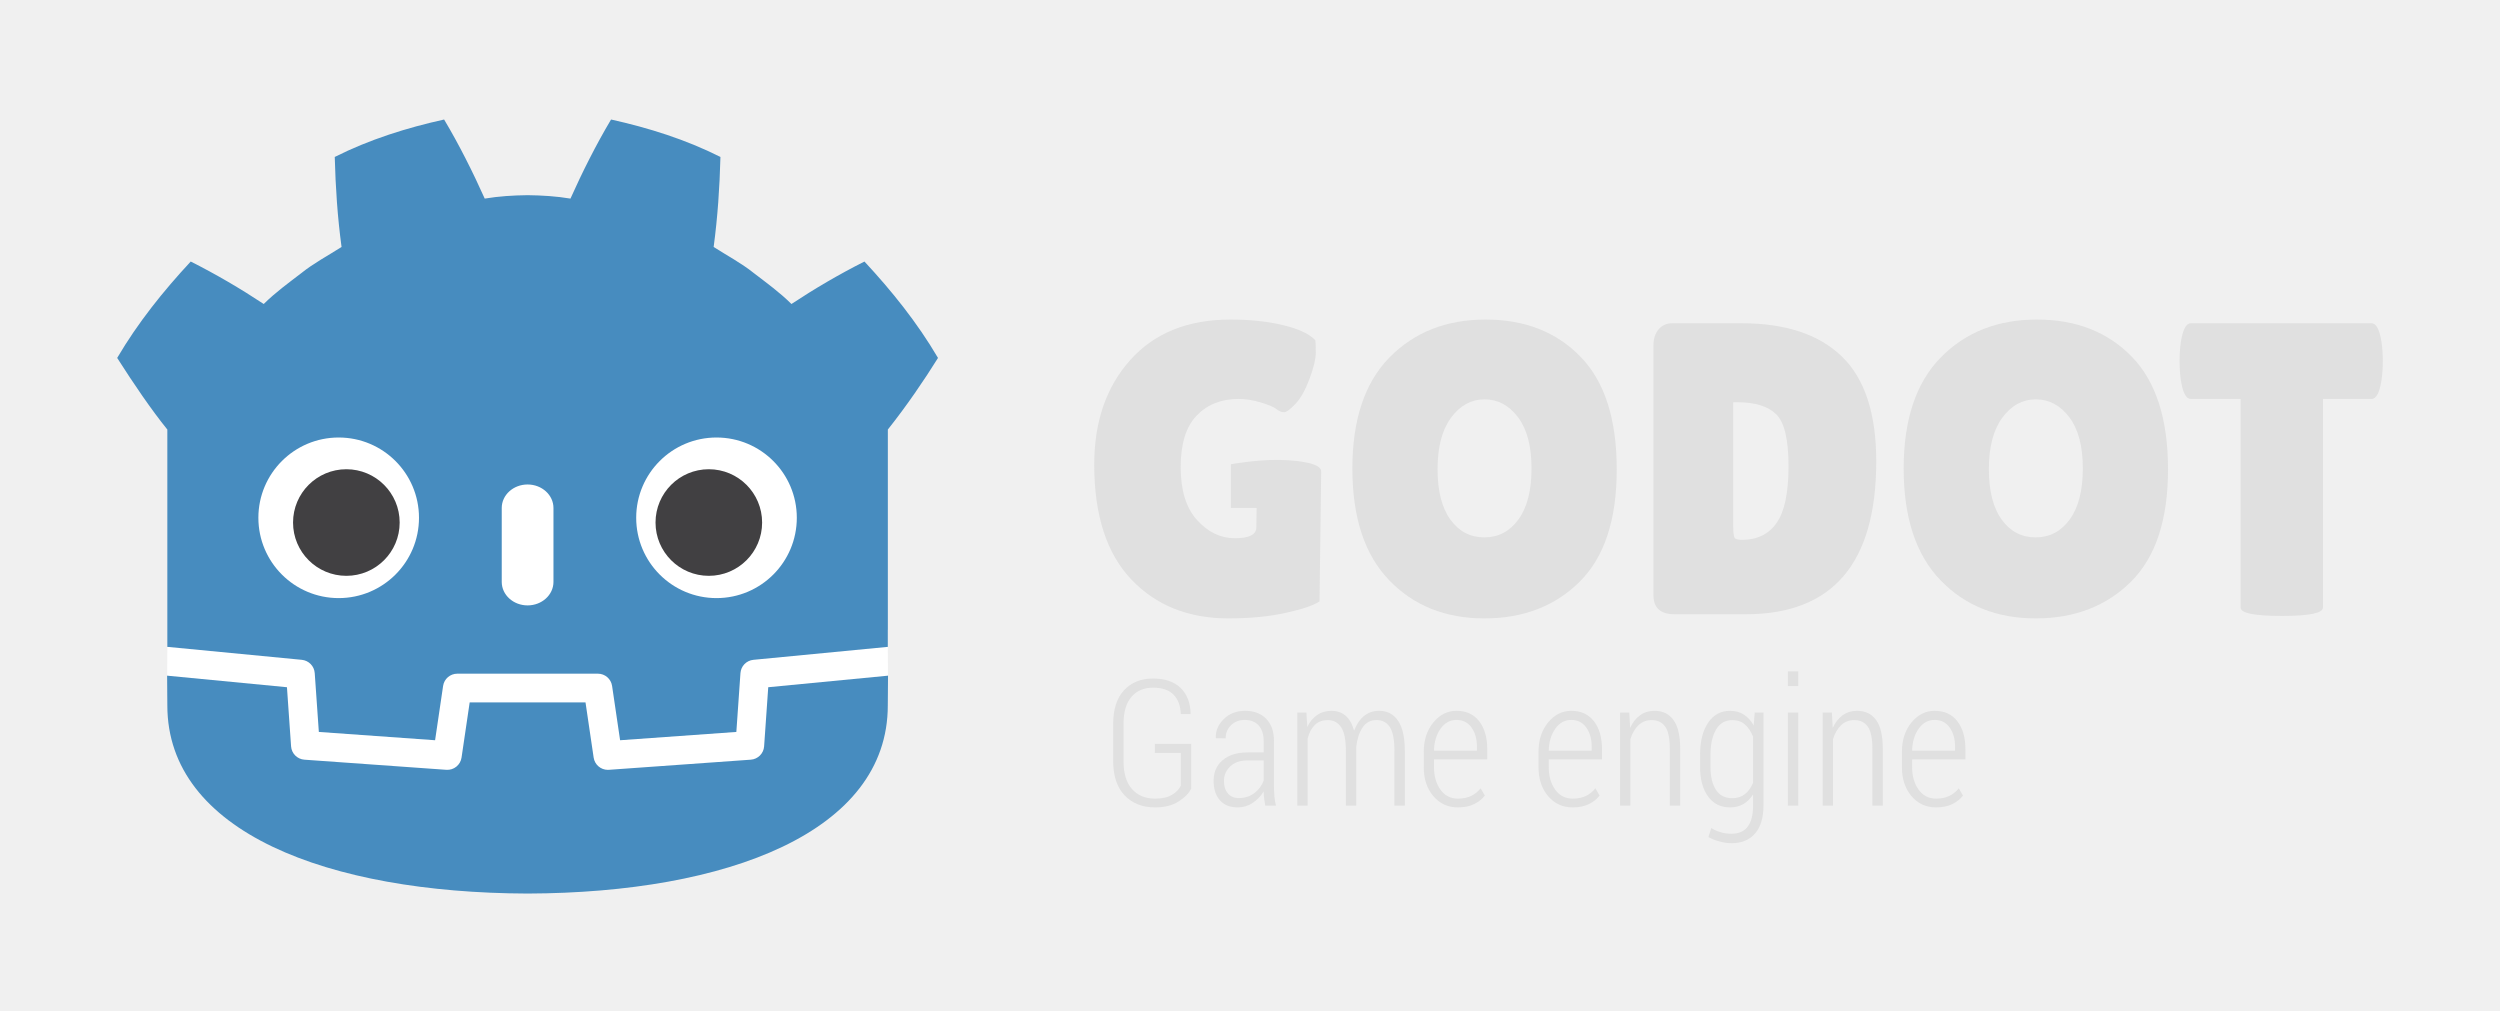
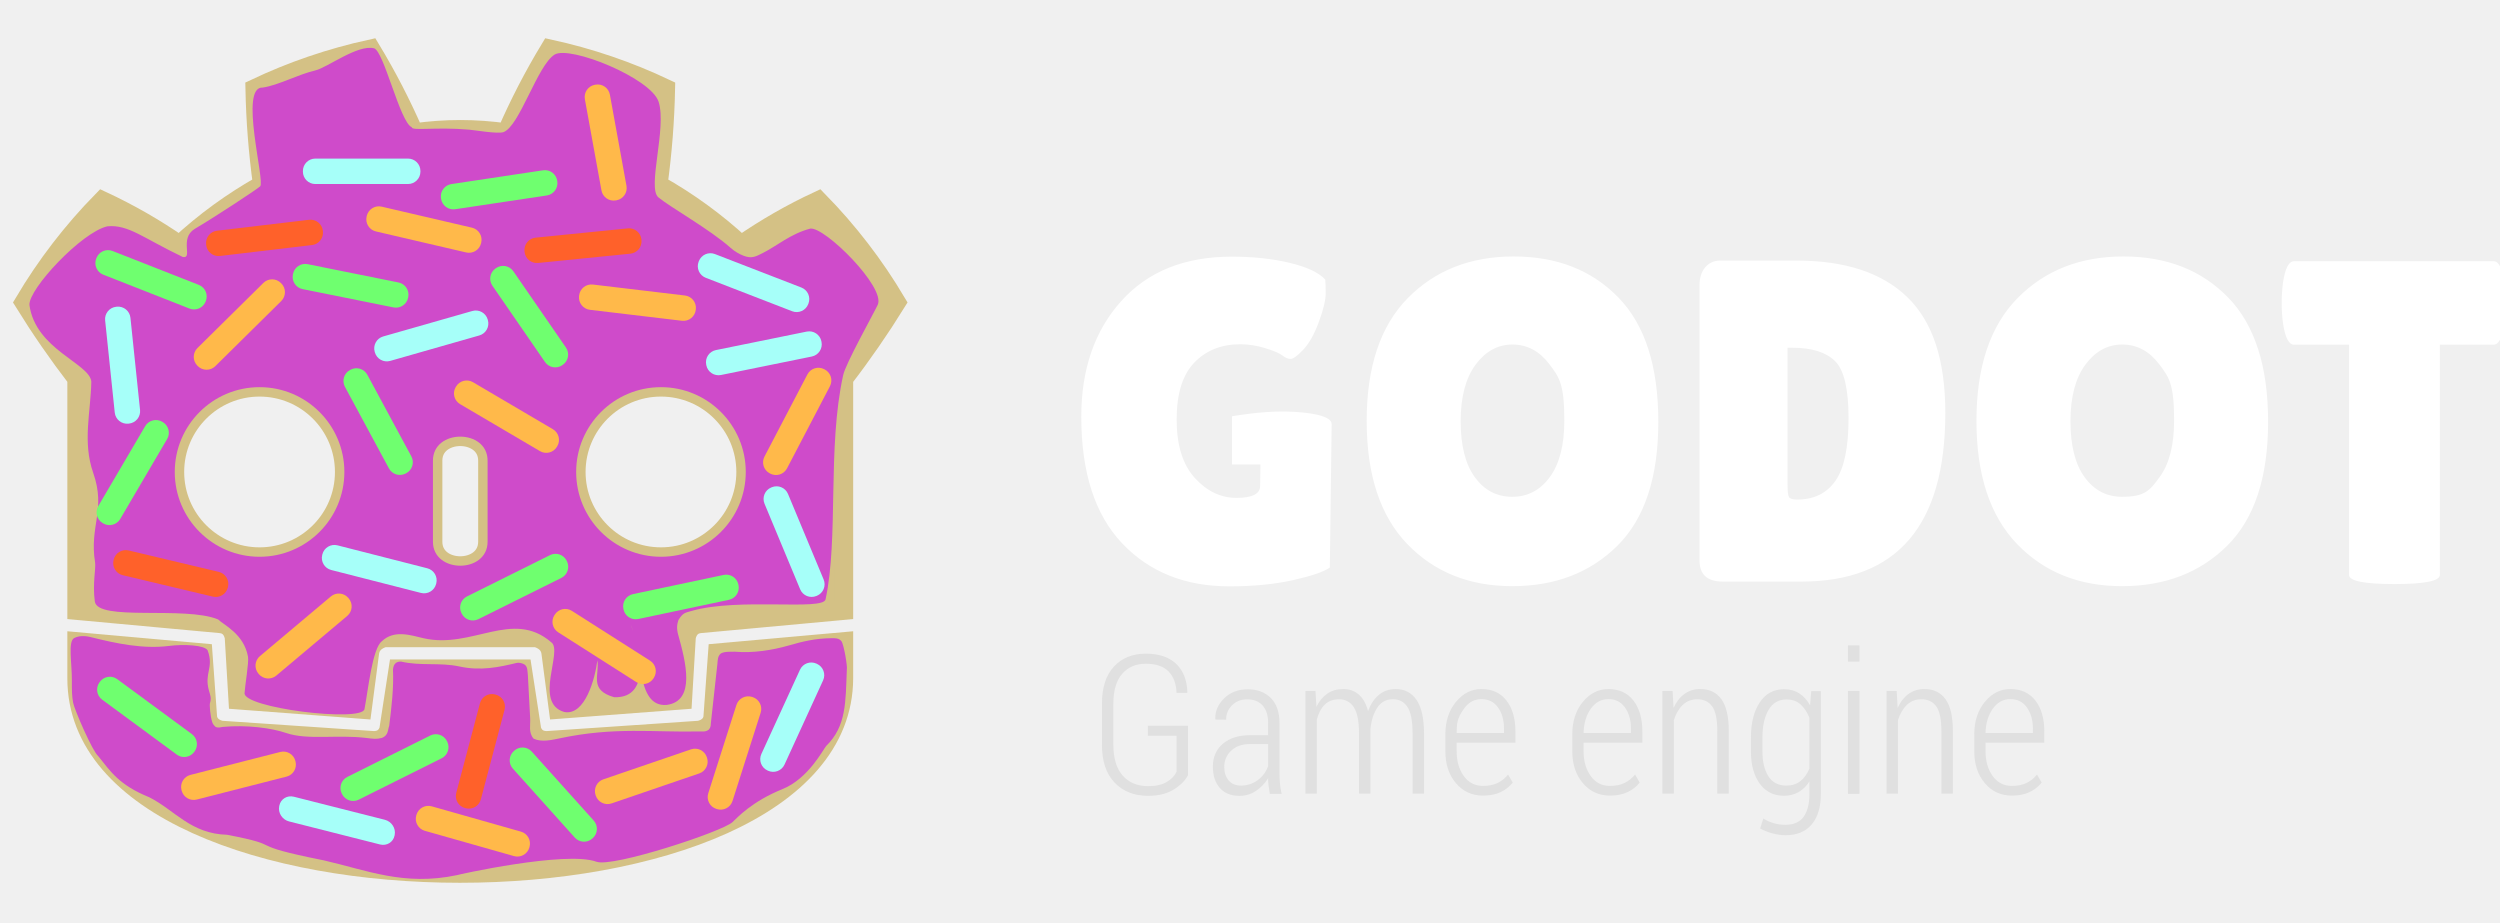
- <svg xmlns="http://www.w3.org/2000/svg" xml:space="preserve" width="1024" height="414" viewBox="0 0 960 388.125">
-   <defs>
-     <clipPath id="a" clipPathUnits="userSpaceOnUse">
-       <path d="M 0,595.276 H 841.89 V 0 H 0 Z" />
-     </clipPath>
-   </defs>
-   <g clip-path="url(#a)" transform="matrix(1.25 0 0 -1.25 -94.25 597.499)">
-     <path fill="#e0e0e0" d="m 0,0 c -3.611,0 -6.636,-1.659 -9.09,-4.967 -2.441,-3.311 -3.668,-7.958 -3.668,-13.938 0,-5.993 1.166,-10.581 3.503,-13.778 2.333,-3.207 5.398,-4.804 9.2,-4.804 3.8,0 6.887,1.617 9.258,4.862 2.371,3.233 3.559,7.861 3.559,13.886 0,6.02 -1.227,10.654 -3.673,13.89 C 6.646,-1.617 3.616,0 0,0 m -0.055,-59.493 c -10.573,0 -19.195,3.46 -25.859,10.379 -6.655,6.925 -9.984,17.03 -9.984,30.314 0,13.292 3.367,23.356 10.101,30.209 6.736,6.844 15.431,10.269 26.082,10.269 10.649,0 19.251,-3.363 25.794,-10.109 6.555,-6.733 9.827,-16.94 9.827,-30.591 0,-13.661 -3.348,-23.822 -10.05,-30.49 -6.702,-6.654 -15.333,-9.981 -25.911,-9.981" transform="translate(531.45 355.316)scale(1.13105)" />
-     <path fill="#e0e0e0" d="m 0,0 v -33.768 c 0,-1.577 0.116,-2.571 0.342,-2.988 0.224,-0.415 0.903,-0.623 2.029,-0.623 4.144,0 7.283,1.548 9.429,4.634 2.151,3.083 3.215,8.216 3.215,15.405 0,7.192 -1.113,11.878 -3.325,14.055 C 9.467,-1.102 5.946,0 1.129,0 Z m -21.675,-52.392 v 67.735 c 0,1.883 0.468,3.369 1.413,4.471 0.939,1.085 2.161,1.636 3.671,1.636 H 2.263 c 11.965,0 21.053,-3.018 27.257,-9.04 6.215,-6.02 9.322,-15.499 9.322,-28.447 0,-27.7 -11.821,-41.547 -35.456,-41.547 h -19.302 c -3.836,0 -5.759,1.727 -5.759,5.192" transform="translate(607.851 354.431)scale(1.13105)" />
-     <path fill="#e0e0e0" d="m 0,0 c -3.612,0 -6.645,-1.659 -9.095,-4.967 -2.44,-3.311 -3.662,-7.958 -3.662,-13.938 0,-5.993 1.169,-10.581 3.499,-13.778 2.33,-3.207 5.398,-4.804 9.2,-4.804 3.801,0 6.89,1.617 9.258,4.862 2.372,3.233 3.56,7.861 3.56,13.886 0,6.02 -1.225,10.654 -3.671,13.89 C 6.642,-1.617 3.616,0 0,0 m -0.058,-59.493 c -10.577,0 -19.193,3.46 -25.851,10.379 -6.663,6.925 -9.993,17.03 -9.993,30.314 0,13.292 3.367,23.356 10.1,30.209 6.741,6.844 15.431,10.269 26.086,10.269 10.651,0 19.246,-3.363 25.797,-10.109 6.55,-6.733 9.822,-16.94 9.822,-30.591 0,-13.661 -3.349,-23.822 -10.05,-30.49 -6.699,-6.654 -15.338,-9.981 -25.911,-9.981" transform="translate(700.81 355.316)scale(1.13105)" />
-     <path fill="#e0e0e0" d="m 0,0 c 0,-1.496 -3.721,-2.255 -11.176,-2.255 -7.448,0 -11.18,0.759 -11.18,2.255 v 56.681 h -13.545 c -1.281,0 -2.185,1.727 -2.71,5.198 -0.226,1.652 -0.334,3.343 -0.334,5.077 0,1.724 0.108,3.422 0.334,5.077 0.525,3.462 1.429,5.202 2.71,5.202 h 49.112 c 1.279,0 2.179,-1.74 2.712,-5.202 0.221,-1.655 0.335,-3.353 0.335,-5.077 0,-1.734 -0.114,-3.425 -0.335,-5.077 C 15.39,58.408 14.49,56.681 13.211,56.681 H 0 Z" transform="translate(789.011 291.335)scale(1.13105)" />
-     <path fill="#e0e0e0" d="m 0,0 c -6.078,0.094 -13.034,-1.173 -13.034,-1.173 v -11.863 h 6.995 l -0.078,-5.288 c 0,-1.959 -1.942,-2.943 -5.815,-2.943 -3.878,0 -7.303,1.642 -10.274,4.917 -2.978,3.279 -4.459,8.072 -4.459,14.388 0,6.329 1.447,10.995 4.345,14.006 2.892,3.008 6.683,4.517 11.346,4.517 1.959,0 3.987,-0.316 6.096,-0.961 2.11,-0.639 3.519,-1.238 4.238,-1.799 0.713,-0.577 1.391,-0.85 2.032,-0.85 0.638,0 1.671,0.746 3.1,2.255 1.431,1.505 2.713,3.786 3.844,6.827 1.126,3.057 1.69,5.4 1.69,7.062 0,1.649 -0.036,2.786 -0.109,3.386 -1.581,1.73 -4.499,3.102 -8.755,4.122 -4.248,1.017 -9.011,1.522 -14.28,1.522 -11.594,0 -20.66,-3.65 -27.207,-10.95 -6.552,-7.303 -9.822,-16.783 -9.822,-28.452 0,-13.701 3.347,-24.087 10.041,-31.162 6.706,-7.074 15.51,-10.607 26.425,-10.607 5.87,0 11.08,0.505 15.632,1.522 4.557,1.013 7.586,2.053 9.093,3.105 l 0.452,35.33 C 11.496,-1.036 6.078,-0.104 0,0" transform="translate(468.265 336.713)scale(1.13105)" />
-     <path fill="#e0e0e0" d="m 0,0 c -0.624,-1.28 -1.771,-2.454 -3.449,-3.516 -1.676,-1.069 -3.805,-1.6 -6.391,-1.6 -3.412,0 -6.156,1.075 -8.24,3.249 -2.076,2.157 -3.116,5.266 -3.116,9.323 v 10.116 c 0,3.969 0.98,7.013 2.946,9.138 1.962,2.108 4.59,3.177 7.872,3.177 3.208,0 5.695,-0.844 7.455,-2.513 1.755,-1.675 2.677,-4.015 2.757,-7.003 L -0.21,20.238 h -2.619 c -0.094,2.29 -0.759,4.057 -2.01,5.305 -1.244,1.238 -3.095,1.864 -5.539,1.864 -2.473,0 -4.432,-0.837 -5.866,-2.516 -1.43,-1.675 -2.143,-4.103 -2.143,-7.293 V 7.424 c 0,-3.308 0.771,-5.83 2.311,-7.567 1.54,-1.724 3.616,-2.588 6.236,-2.588 1.913,0 3.451,0.339 4.602,1.033 1.155,0.684 1.956,1.519 2.409,2.51 v 8.861 h -7.06 v 2.463 H 0 Z" transform="translate(441.347 235.751)scale(1.13105)" />
-     <path fill="#e0e0e0" d="m 0,0 c 1.553,0 2.936,0.44 4.144,1.336 1.21,0.9 2.058,2.037 2.561,3.422 v 5.468 H 2.213 c -1.91,0 -3.44,-0.541 -4.585,-1.623 C -3.52,7.528 -4.088,6.185 -4.088,4.588 -4.088,3.239 -3.733,2.131 -3.014,1.277 -2.296,0.42 -1.292,0 0,0 M 7.124,-2.04 C 6.984,-1.164 6.875,-0.453 6.806,0.104 6.739,0.671 6.705,1.235 6.705,1.808 5.938,0.554 4.948,-0.486 3.725,-1.301 2.504,-2.122 1.146,-2.529 -0.35,-2.529 c -2.092,0 -3.701,0.648 -4.84,1.946 -1.132,1.303 -1.704,3.059 -1.704,5.276 0,2.343 0.823,4.223 2.473,5.618 1.649,1.395 3.89,2.092 6.709,2.092 h 4.417 v 3.106 c 0,1.786 -0.456,3.193 -1.351,4.21 -0.914,1.004 -2.17,1.512 -3.791,1.512 -1.508,0 -2.752,-0.479 -3.728,-1.45 -0.973,-0.965 -1.456,-2.144 -1.456,-3.549 l -2.623,0.023 -0.046,0.137 c -0.074,1.906 0.647,3.591 2.168,5.084 1.515,1.489 3.459,2.229 5.825,2.229 2.338,0 4.22,-0.711 5.657,-2.128 1.429,-1.431 2.146,-3.471 2.146,-6.124 V 3.057 c 0,-0.903 0.042,-1.78 0.121,-2.617 0.081,-0.848 0.212,-1.665 0.417,-2.48 z" transform="translate(456.015 232.825)scale(1.13105)" />
-     <path fill="#e0e0e0" d="m 0,0 0.24,-3.923 c 0.664,1.404 1.554,2.486 2.657,3.255 1.107,0.759 2.41,1.138 3.906,1.138 1.527,0 2.814,-0.444 3.852,-1.343 1.039,-0.896 1.805,-2.252 2.292,-4.074 0.623,1.682 1.505,3.011 2.65,3.973 1.145,0.964 2.534,1.444 4.143,1.444 2.217,0 3.937,-0.897 5.156,-2.692 1.224,-1.799 1.834,-4.559 1.834,-8.288 v -14.765 h -2.823 v 14.814 c 0,3.1 -0.429,5.283 -1.263,6.538 -0.839,1.257 -2.042,1.89 -3.598,1.89 -1.637,0 -2.915,-0.691 -3.834,-2.096 -0.914,-1.405 -1.478,-3.161 -1.683,-5.282 v -0.655 -15.209 H 10.72 v 14.798 c 0,3.027 -0.424,5.194 -1.292,6.488 -0.864,1.294 -2.066,1.936 -3.609,1.936 -1.475,0 -2.668,-0.45 -3.562,-1.342 -0.9,-0.897 -1.54,-2.125 -1.928,-3.683 V -25.275 H -2.477 V 0 Z" transform="translate(476.73 259.105)scale(1.13105)" />
-     <path fill="#e0e0e0" d="m 0,0 c -1.758,0 -3.202,-0.802 -4.334,-2.402 -1.133,-1.606 -1.718,-3.585 -1.765,-5.944 h 11.66 v 1.082 c 0,2.086 -0.489,3.823 -1.469,5.201 C 3.106,-0.684 1.745,0 0,0 m 0.397,-23.76 c -2.725,0 -4.954,1.026 -6.685,3.073 -1.726,2.043 -2.591,4.657 -2.591,7.841 v 4.197 c 0,3.19 0.867,5.85 2.602,7.965 1.739,2.105 3.828,3.158 6.277,3.158 2.648,0 4.699,-0.939 6.164,-2.823 1.468,-1.887 2.201,-4.422 2.201,-7.603 v -2.773 H -6.099 v -2.102 c 0,-2.447 0.586,-4.484 1.752,-6.11 1.168,-1.63 2.755,-2.438 4.744,-2.438 1.382,0 2.585,0.244 3.588,0.724 1.003,0.491 1.863,1.179 2.578,2.082 l 1.149,-1.988 C 6.949,-21.525 5.96,-22.307 4.753,-22.887 3.549,-23.464 2.094,-23.76 0.397,-23.76" transform="translate(522.823 256.839)scale(1.13105)" />
-     <path fill="#e0e0e0" d="M 0,0 C -1.763,0 -3.21,-0.802 -4.341,-2.402 -5.467,-4.008 -6.053,-5.987 -6.104,-8.346 H 5.559 v 1.082 c 0,2.086 -0.488,3.823 -1.474,5.201 C 3.104,-0.684 1.744,0 0,0 m 0.394,-23.76 c -2.726,0 -4.951,1.026 -6.679,3.073 -1.733,2.043 -2.6,4.657 -2.6,7.841 v 4.197 c 0,3.19 0.871,5.85 2.602,7.965 1.744,2.105 3.834,3.158 6.283,3.158 2.643,0 4.703,-0.939 6.164,-2.823 1.463,-1.887 2.197,-4.422 2.197,-7.603 v -2.773 H -6.104 v -2.102 c 0,-2.447 0.587,-4.484 1.76,-6.11 1.162,-1.63 2.742,-2.438 4.738,-2.438 1.387,0 2.585,0.244 3.585,0.724 1.007,0.491 1.866,1.179 2.589,2.082 l 1.141,-1.988 c -0.764,-0.968 -1.75,-1.75 -2.959,-2.33 -1.204,-0.577 -2.658,-0.873 -4.356,-0.873" transform="translate(558.08 256.839)scale(1.13105)" />
-     <path fill="#e0e0e0" d="m 0,0 0.23,-4.178 c 0.674,1.483 1.564,2.634 2.682,3.435 1.108,0.805 2.413,1.213 3.914,1.213 2.258,0 3.988,-0.835 5.189,-2.513 1.214,-1.675 1.815,-4.279 1.815,-7.812 v -15.42 h -2.825 v 15.394 c 0,2.888 -0.423,4.905 -1.264,6.075 -0.836,1.17 -2.065,1.753 -3.665,1.753 -1.435,0 -2.638,-0.466 -3.603,-1.414 C 1.504,-4.406 0.782,-5.657 0.301,-7.234 V -25.275 H -2.504 V 0 Z" transform="translate(575.917 259.105)scale(1.13105)" />
-     <path fill="#e0e0e0" d="m 0,0 c 0,-2.565 0.486,-4.605 1.472,-6.123 0.974,-1.532 2.457,-2.288 4.436,-2.288 1.356,0 2.498,0.361 3.435,1.101 0.934,0.74 1.672,1.77 2.218,3.077 v 12.52 c -0.525,1.346 -1.246,2.434 -2.157,3.272 -0.91,0.824 -2.062,1.238 -3.448,1.238 -1.975,0 -3.468,-0.86 -4.46,-2.587 C 0.497,8.48 0,6.224 0,3.454 Z m -2.833,3.454 c 0,3.582 0.723,6.459 2.177,8.627 1.442,2.157 3.448,3.239 6.004,3.239 1.419,0 2.664,-0.346 3.728,-1.04 1.066,-0.681 1.947,-1.678 2.654,-2.946 l 0.274,3.516 h 2.381 v -25.298 c 0,-3.239 -0.751,-5.749 -2.26,-7.525 -1.511,-1.769 -3.657,-2.665 -6.428,-2.665 -0.996,0 -2.067,0.156 -3.212,0.459 -1.147,0.303 -2.162,0.701 -3.052,1.2 l 0.776,2.463 c 0.759,-0.492 1.608,-0.873 2.548,-1.141 0.932,-0.277 1.895,-0.41 2.894,-0.41 2.009,0 3.498,0.645 4.46,1.932 0.966,1.304 1.45,3.19 1.45,5.687 v 3.057 c -0.717,-1.138 -1.597,-2.011 -2.64,-2.614 -1.039,-0.606 -2.253,-0.909 -3.622,-0.909 -2.539,0 -4.53,0.994 -5.968,2.982 C -2.11,-5.948 -2.833,-3.301 -2.833,0 Z" transform="translate(600.869 242.309)scale(1.13105)" />
-     <path fill="#e0e0e0" d="m 627.823,230.518 h -3.201 v 28.587 h 3.201 z m 0,36.726 h -3.201 v 4.504 h 3.201 z" />
-     <path fill="#e0e0e0" d="m 0,0 0.23,-4.178 c 0.676,1.483 1.562,2.634 2.678,3.435 1.115,0.805 2.422,1.213 3.916,1.213 2.258,0 3.995,-0.835 5.199,-2.513 1.211,-1.675 1.807,-4.279 1.807,-7.812 v -15.42 h -2.825 v 15.394 c 0,2.888 -0.422,4.905 -1.261,6.075 -0.843,1.17 -2.063,1.753 -3.668,1.753 -1.434,0 -2.635,-0.466 -3.599,-1.414 C 1.51,-4.406 0.785,-5.657 0.306,-7.234 V -25.275 H -2.503 V 0 Z" transform="translate(638.154 259.105)scale(1.13105)" />
-     <path fill="#e0e0e0" d="M 0,0 C -1.763,0 -3.208,-0.802 -4.334,-2.402 -5.463,-4.008 -6.052,-5.987 -6.102,-8.346 H 5.56 v 1.082 c 0,2.086 -0.486,3.823 -1.47,5.201 C 3.109,-0.684 1.747,0 0,0 m 0.401,-23.76 c -2.733,0 -4.958,1.026 -6.681,3.073 -1.73,2.043 -2.595,4.657 -2.595,7.841 v 4.197 c 0,3.19 0.865,5.85 2.6,7.965 1.739,2.105 3.831,3.158 6.275,3.158 2.646,0 4.706,-0.939 6.172,-2.823 1.462,-1.887 2.195,-4.422 2.195,-7.603 v -2.773 H -6.102 v -2.102 c 0,-2.447 0.59,-4.484 1.757,-6.11 1.166,-1.63 2.748,-2.438 4.746,-2.438 1.382,0 2.579,0.244 3.578,0.724 1.012,0.491 1.869,1.179 2.591,2.082 l 1.147,-1.988 c -0.769,-0.968 -1.755,-1.75 -2.962,-2.33 -1.203,-0.577 -2.658,-0.873 -4.354,-0.873" transform="translate(669.709 256.839)scale(1.13105)" />
-     <path fill="#fff" d="m 0,0 c 0,0 -0.325,1.994 -0.515,1.976 l -36.182,-3.491 c -2.879,-0.278 -5.115,-2.574 -5.317,-5.459 l -0.994,-14.247 -27.992,-1.997 -1.904,12.912 c -0.424,2.872 -2.932,5.037 -5.835,5.037 h -38.188 c -2.902,0 -5.41,-2.165 -5.834,-5.037 l -1.905,-12.912 -27.992,1.997 -0.994,14.247 c -0.202,2.886 -2.438,5.182 -5.317,5.46 l -36.2,3.49 c -0.187,0.018 -0.324,-1.978 -0.511,-1.978 l -0.049,-7.83 30.658,-4.944 1.004,-14.374 c 0.203,-2.91 2.551,-5.263 5.463,-5.472 l 38.551,-2.75 c 0.146,-0.01 0.29,-0.016 0.434,-0.016 2.897,0 5.401,2.166 5.825,5.038 l 1.959,13.286 h 28.005 l 1.959,-13.286 c 0.423,-2.871 2.93,-5.037 5.831,-5.037 0.142,0 0.284,0.005 0.423,0.015 l 38.556,2.75 c 2.911,0.209 5.26,2.562 5.463,5.472 l 1.003,14.374 30.645,4.966 z" transform="translate(348.131 279.267)scale(1.13105)" />
-     <path fill="#478cbf" d="m 0,0 v -47.514 -6.035 -5.492 c 0.108,-0.001 0.216,-0.005 0.323,-0.015 l 36.196,-3.49 c 1.896,-0.183 3.382,-1.709 3.514,-3.609 l 1.116,-15.978 31.574,-2.253 2.175,14.747 c 0.282,1.912 1.922,3.329 3.856,3.329 h 38.188 c 1.933,0 3.573,-1.417 3.855,-3.329 l 2.175,-14.747 31.575,2.253 1.115,15.978 c 0.133,1.9 1.618,3.425 3.514,3.609 l 36.182,3.49 c 0.107,0.01 0.214,0.014 0.322,0.015 v 4.711 l 0.015,0.005 V 0 c 5.097,6.416 9.923,13.494 13.621,19.449 -5.651,9.62 -12.575,18.217 -19.976,26.182 -6.864,-3.455 -13.531,-7.369 -19.828,-11.534 -3.151,3.132 -6.7,5.694 -10.186,8.372 -3.425,2.751 -7.285,4.768 -10.946,7.118 1.09,8.117 1.629,16.108 1.846,24.448 -9.446,4.754 -19.519,7.906 -29.708,10.17 -4.068,-6.837 -7.788,-14.241 -11.028,-21.479 -3.842,0.642 -7.702,0.88 -11.567,0.926 v 0.006 c -0.027,0 -0.052,-0.006 -0.075,-0.006 -0.024,0 -0.049,0.006 -0.073,0.006 V 63.652 C 93.903,63.606 90.046,63.368 86.203,62.726 82.965,69.964 79.247,77.368 75.173,84.205 64.989,81.941 54.915,78.789 45.47,74.035 45.686,65.695 46.225,57.704 47.318,49.587 43.65,47.237 39.795,45.22 36.369,42.469 32.888,39.791 29.333,37.229 26.181,34.097 19.884,38.262 13.219,42.176 6.353,45.631 -1.048,37.666 -7.968,29.069 -13.621,19.449 -9.178,12.475 -4.413,5.466 0,0 Z" transform="translate(126.806 346.045)scale(1.13105)" />
-     <path fill="#478cbf" d="m 0,0 -1.121,-16.063 c -0.135,-1.936 -1.675,-3.477 -3.611,-3.616 l -38.555,-2.751 c -0.094,-0.007 -0.188,-0.01 -0.281,-0.01 -1.916,0 -3.569,1.406 -3.852,3.33 l -2.211,14.994 H -81.09 l -2.211,-14.994 c -0.297,-2.018 -2.101,-3.469 -4.133,-3.32 l -38.555,2.751 c -1.936,0.139 -3.476,1.68 -3.611,3.616 L -130.721,0 -163.268,3.138 c 0.015,-3.498 0.06,-7.33 0.06,-8.093 0,-34.374 43.605,-50.896 97.781,-51.086 h 0.066 0.067 c 54.176,0.19 97.766,16.712 97.766,51.086 0,0.777 0.047,4.593 0.063,8.093 z" transform="translate(311.403 266.884)scale(1.13105)" />
-     <path fill="#fff" d="m 0,0 c 0,-12.052 -9.765,-21.815 -21.813,-21.815 -12.042,0 -21.81,9.763 -21.81,21.815 0,12.044 9.768,21.802 21.81,21.802 C -9.765,21.802 0,12.044 0,0" transform="translate(204.114 318.938)scale(1.13105)" />
-     <path fill="#414042" d="m 0,0 c 0,-7.994 -6.479,-14.473 -14.479,-14.473 -7.996,0 -14.479,6.479 -14.479,14.473 0,7.994 6.483,14.479 14.479,14.479 C -6.479,14.479 0,7.994 0,0" transform="translate(198.177 317.474)scale(1.13105)" />
-     <path fill="#fff" d="m 0,0 c -3.878,0 -7.021,2.858 -7.021,6.381 v 20.081 c 0,3.52 3.143,6.381 7.021,6.381 3.878,0 7.028,-2.861 7.028,-6.381 V 6.381 C 7.028,2.858 3.878,0 0,0" transform="translate(237.475 292.02)scale(1.13105)" />
-     <path fill="#fff" d="m 0,0 c 0,-12.052 9.765,-21.815 21.815,-21.815 12.041,0 21.808,9.763 21.808,21.815 0,12.044 -9.767,21.802 -21.808,21.802 C 9.765,21.802 0,12.044 0,0" transform="translate(270.84 318.938)scale(1.13105)" />
-     <path fill="#414042" d="m 0,0 c 0,-7.994 6.477,-14.473 14.471,-14.473 8.002,0 14.479,6.479 14.479,14.473 0,7.994 -6.477,14.479 -14.479,14.479 C 6.477,14.479 0,7.994 0,0" transform="translate(276.778 317.474)scale(1.13105)" />
+ <svg xmlns="http://www.w3.org/2000/svg" width="187" height="69" version="1.1" id="svg8">
+   <defs id="defs8" />
+   <path fill="#fff" d="M96.116 30.781c-1.847-.029-3.96.356-3.96.356v3.605h2.125l-.024 1.606q0 .893-1.767.894-1.767-.001-3.12-1.493-1.358-1.495-1.356-4.372 0-2.884 1.32-4.255 1.32-1.372 3.448-1.372a6.3 6.3 0 0 1 1.852.292q.96.291 1.287.546c.217.176.422.258.618.258q.29.002.94-.685.654-.687 1.169-2.074c.342-.929.514-1.64.514-2.145 0-.501-.011-.847-.034-1.029q-.72-.788-2.66-1.252-1.936-.464-4.338-.463-5.282 0-8.265 3.327-2.986 3.328-2.985 8.644 0 6.244 3.051 9.467 3.055 3.224 8.028 3.223 2.674 0 4.75-.463 2.075-.462 2.762-.943l.137-10.734c0-.623-1.646-.906-3.492-.938m17.018-5.01q-1.645 0-2.762 1.509-1.114 1.509-1.114 4.234 0 2.73 1.064 4.186 1.063 1.46 2.795 1.46t2.812-1.478q1.081-1.473 1.082-4.218c.001-2.745-.373-3.237-1.116-4.22q-1.114-1.473-2.761-1.473m-.017 18.074q-4.819 0-7.856-3.153-3.033-3.156-3.033-9.21 0-6.056 3.068-9.178 3.07-3.12 7.924-3.12 4.854-.002 7.837 3.072c1.991 2.045 2.985 5.146 2.985 9.294q0 6.224-3.053 9.263-3.053 3.032-7.872 3.032M133.71 26.01v10.26q0 .717.104.907.103.189.616.189 1.888 0 2.865-1.408.978-1.404.976-4.68-.001-3.278-1.01-4.27-1.013-.996-3.208-.998zm-6.585 15.917V21.348q-.001-.858.43-1.359.427-.496 1.114-.497h5.728q5.454.001 8.281 2.747 2.832 2.742 2.832 8.642 0 12.622-10.772 12.622h-5.864q-1.749.001-1.75-1.577m31.623-16.155q-1.648 0-2.763 1.509-1.113 1.509-1.113 4.234 0 2.73 1.063 4.186 1.062 1.46 2.795 1.46c1.733 0 2.093-.492 2.813-1.478q1.08-1.473 1.081-4.218c.001-2.745-.372-3.237-1.115-4.22q-1.114-1.473-2.761-1.473m-.018 18.074q-4.819 0-7.854-3.153-3.036-3.156-3.036-9.21 0-6.056 3.069-9.178 3.07-3.12 7.925-3.12 4.853-.002 7.837 3.072c1.99 2.045 2.984 5.146 2.984 9.294q0 6.224-3.053 9.263-3.053 3.032-7.872 3.032m23.773-.842c0 .454-1.13.685-3.395.685q-3.396-.001-3.397-.685v-17.22h-4.115q-.584.001-.823-1.58a11 11 0 0 1-.101-1.542q-.001-.787.1-1.543c.16-1.05.435-1.58.824-1.58h14.92q.584.002.825 1.58a11.6 11.6 0 0 1 0 3.086q-.242 1.58-.824 1.579h-4.014z" id="path1" />
+   <path fill="#e0e0e0" d="M88.866 57.973q-.284.585-1.048 1.069-.764.486-1.942.486-1.554.002-2.503-.987-.946-.983-.947-2.833v-3.073q0-1.808.895-2.776c.596-.64 1.395-.966 2.392-.966q1.462.002 2.265.764.8.765.837 2.128l-.013.04h-.796q-.041-1.042-.61-1.612-.568-.565-1.683-.566-1.128 0-1.782.765-.652.762-.651 2.215v3.091q0 1.507.702 2.3.701.785 1.894.785.873.001 1.398-.313.526-.312.732-.763v-2.692h-2.144v-.748h3.004zm3.95.789q.708.001 1.26-.406.55-.41.777-1.04v-1.661H93.49q-.87 0-1.393.493a1.6 1.6 0 0 0-.522 1.22q0 .616.327 1.006.327.389.915.388m2.165.62a20 20 0 0 1-.097-.652 4 4 0 0 1-.03-.518 3 3 0 0 1-.906.945q-.555.374-1.238.373-.952 0-1.47-.591-.517-.594-.518-1.603 0-1.07.751-1.707.753-.636 2.038-.636h1.342v-.943q-.001-.815-.41-1.28-.415-.457-1.152-.459-.687 0-1.133.441a1.46 1.46 0 0 0-.442 1.078l-.797-.007-.014-.042q-.033-.865.659-1.544.69-.678 1.77-.677 1.064 0 1.719.646.65.653.651 1.86v3.767q0 .412.037.795a5 5 0 0 0 .127.753zm3.415-7.698.072 1.191a2.46 2.46 0 0 1 .808-.989q.505-.345 1.186-.345.697 0 1.17.408.475.408.697 1.237.284-.766.805-1.207.524-.438 1.259-.438 1.01 0 1.566.818.557.819.557 2.518v4.485h-.857v-4.5q-.001-1.413-.384-1.987-.383-.573-1.093-.574-.745-.002-1.165.637-.417.639-.511 1.605v4.82h-.853v-4.497q0-1.381-.393-1.97a1.25 1.25 0 0 0-1.096-.59q-.674.001-1.083.409t-.585 1.119v5.528h-.853v-7.679zm12.414.61q-.801 0-1.317.73c-.516.73-.522 1.089-.536 1.805h3.542v-.328q0-.952-.446-1.58-.449-.628-1.243-.627m.12 7.218q-1.24 0-2.03-.933-.787-.931-.787-2.382V54.92q0-1.454.79-2.42.792-.96 1.907-.959 1.206 0 1.872.858.67.86.67 2.31v.842h-4.395v.639q0 1.115.532 1.856.534.741 1.442.74.631 0 1.09-.22a2.25 2.25 0 0 0 .783-.632l.349.604a2.5 2.5 0 0 1-.9.708q-.548.264-1.322.265m9.375-7.218q-.804 0-1.32.73-.512.73-.535 1.805h3.543V54.5q0-.952-.447-1.58-.446-.629-1.241-.627m.12 7.218q-1.243 0-2.03-.933-.79-.932-.79-2.382V54.92q.001-1.454.79-2.42.794-.96 1.91-.959 1.205 0 1.872.858.668.86.668 2.31v.842h-4.395v.639q0 1.115.535 1.856.53.741 1.44.74.632 0 1.088-.22a2.3 2.3 0 0 0 .787-.632l.347.604a2.5 2.5 0 0 1-.9.708q-.548.264-1.322.265m4.684-7.828.07 1.269q.306-.677.814-1.044a1.97 1.97 0 0 1 1.19-.368q1.028 0 1.576.763.552.764.551 2.374v4.684h-.858v-4.677q0-1.314-.384-1.845-.382-.534-1.113-.533-.655-.001-1.095.43-.441.426-.66 1.144v5.481h-.852v-7.678zm6.72 4.523q0 1.17.447 1.86.445.697 1.348.696.617.001 1.044-.335.424-.338.673-.935V53.69q-.24-.614-.655-.994-.415-.376-1.047-.377-.902 0-1.355.786-.456.79-.455 2.053zm-.86-1.05q0-1.631.66-2.62.659-.984 1.825-.984c.43 0 .81.105 1.132.316.324.207.592.51.807.895l.083-1.068h.723v7.686q0 1.475-.686 2.286c-.46.537-1.111.81-1.953.81q-.454-.001-.976-.14a4 4 0 0 1-.927-.365l.236-.748a2.9 2.9 0 0 0 .774.347 3 3 0 0 0 .879.124q.916 0 1.355-.587.44-.592.44-1.727v-.93a2.3 2.3 0 0 1-.802.795 2.15 2.15 0 0 1-1.1.276q-1.157 0-1.813-.906-.657-.905-.658-2.41zm8.12 4.226h-.862v-7.7h.862zm0-9.892h-.862v-1.213h.862zm2.782 2.193.07 1.269q.307-.677.813-1.044a2 2 0 0 1 1.19-.368q1.03 0 1.58.763.55.764.549 2.374v4.684h-.858v-4.677q0-1.314-.384-1.845-.383-.534-1.114-.533-.654-.001-1.093.43-.441.426-.66 1.144v5.481h-.853v-7.678zm8.499.61q-.804 0-1.317.73-.514.73-.537 1.805h3.543V54.5q0-.952-.446-1.58-.447-.629-1.243-.627m.122 7.218q-1.245 0-2.03-.933-.789-.932-.788-2.382V54.92q0-1.454.79-2.42.792-.96 1.906-.959 1.207 0 1.875.858.666.86.667 2.31v.842h-4.396v.639q.002 1.115.534 1.856.531.741 1.442.74.63 0 1.087-.22a2.25 2.25 0 0 0 .787-.632l.348.604a2.5 2.5 0 0 1-.9.708q-.548.264-1.322.265" id="path2" />
+   <g id="g9" transform="matrix(0.07048039,0,0,0.07048039,-7.557012,7.935484)">
+     <g fill="#fff" id="g4" style="fill:#cf4bcb;fill-opacity:1;stroke:#d4c185;stroke-width:20;stroke-dasharray:none;stroke-opacity:1" transform="translate(83.69268,-137.7017)">
+       <path id="path2-6" style="fill:#d4c185;fill-opacity:1;stroke:#d4c185;stroke-width:20;stroke-dasharray:none;stroke-opacity:1" d="m 417,77 c -42.667,9.333 -83.667,23.333 -123,42 0.667,34 3.333,68 8,102 -32,18 -61.333,39.333 -88,64 -26,-18 -53.333,-33.667 -82,-47 -32,32.667 -59.667,68.667 -83,108 17.333,28 36,55 56,81 v 246 l 152,14 c 8,0.667 13,5.333 15,14 l 4,67 132,10 8,-61 c 1.333,-7.333 6.333,-12.333 15,-15 h 162 c 8.667,2.667 13.667,7.667 15,15 l 8,61 132,-10 4,-67 c 2,-8.667 7,-13.333 15,-14 L 919,673 V 427 c 20,-26 38.667,-53 56,-81 -23.333,-39.333 -51,-75.333 -83,-108 -28.667,13.333 -56,29 -82,47 -26.667,-24.667 -56,-46 -88,-64 4.667,-34 7.333,-68 8,-102 -39.333,-18.667 -80.333,-32.667 -123,-42 -17.333,28.667 -32.667,58.333 -46,89 -32.667,-4.667 -65.333,-4.667 -98,0 -13.333,-30.667 -28.667,-60.333 -46,-89 z M 299,436 c 49.706,0 90,40.294 90,90 0,49.706 -40.294,90 -90,90 -49.706,0 -90,-40.294 -90,-90 0,-49.706 40.294,-90 90,-90 z m 426,0 c 49.706,0 90,40.294 90,90 0,49.706 -40.294,90 -90,90 -49.706,0 -90,-40.294 -90,-90 0,-49.706 40.294,-90 90,-90 z m -213,52.5 c 14.5,0 29,8.5 29,25.5 v 86 c 0,34 -58,34 -58,0 v -86 c 0,-17 14.5,-25.5 29,-25.5 z M 105,706 v 39 c 0,276 813,276 814,0 v -39 l -134,12 -5,69 c -1.333,6.667 -6,11 -14,13 l -162,11 c -8,0 -13.333,-3.667 -16,-11 L 578,735 H 446 l -10,65 c -2.667,7.333 -8,11 -16,11 L 258,800 c -8,-2 -12.667,-6.333 -14,-13 l -5,-69 z" />
+     </g>
+     <path id="path21" style="fill:#cf4bca;fill-opacity:1;stroke:none;stroke-width:20;stroke-dasharray:none;stroke-opacity:1" d="m 442.15,-37.941 c -19.529,4.643 -39.132,15.749 -56.049,18.282 -25.433,-1.673 2.627,99.358 -2.736,104.779 -2.966,2.997 -50.564,34.149 -69.501,45.211 -16.599,10.185 -1.516,31.816 -12.593,29.83 -42.123,-20.067 -57.688,-34.664 -80.063,-32.57 -27.143,6.021 -83.841,66.525 -82.751,83.511 6.476,47.25 63.605,61.775 65.695,81.211 -0.634,32.699 -9.514,64.057 1.991,96.924 13.842,39.543 -4.344,56.411 1.999,95.048 1.025,6.242 -2.814,22.151 -0.32,41.243 2.42,21.788 95.513,4.633 130.844,19.275 5.981,5.89 27.442,15.29 31.783,39.685 1.033,5.807 -3.358,31.451 -3.652,38.198 -2.905,15.975 124.515,31.611 127.258,17.271 3.808,-19.909 8.34,-64.209 18.317,-71.9 13.048,-12.575 30.725,-6.486 44.266,-3.318 51.607,11.889 94.472,-31.182 135.61,4.291 12.876,8.92 -19.306,64.51 13.875,74.017 22.083,4.234 32.762,-35.846 35.059,-54.791 2.655,15.108 -9.454,31.31 17.792,39.094 41.606,1.56 26.456,-57.348 17.452,-77.046 13.096,25.609 4.554,88.324 38.495,85.204 30.832,-4.205 20.096,-45.723 12.078,-74.36 -1.872,-6.685 -1.314,-11.148 0.26,-15.791 4.832,-7.656 6.871,-7.56 14.114,-9.613 50.453,-14.297 139.363,0.043 142.006,-12.209 14.071,-65.231 1.669,-161.028 18.716,-238.101 2.844,-12.675 31.89,-64.441 36.644,-74.522 8.704,-18.454 -56.233,-83.041 -71.55,-80.89 -20.902,5.46 -35.323,18.364 -50.586,25.999 -7.319,3.661 -11.484,6.11 -19.997,2.904 -4.534,-1.755 -9.461,-4.441 -14.035,-8.511 -22.066,-19.64 -64.218,-43.204 -76.628,-53.553 -12.108,-10.098 9.059,-73.55 0.306,-101.31 -7.969,-25.271 -94.337,-60.157 -110.437,-50.199 -18.263,11.296 -37.164,76.19 -54.306,82.295 -6.026,2.068 -30.656,-2.135 -36.53,-2.642 -35.626,-3.07 -60.813,1.626 -60.748,-2.606 -12.421,-4.875 -29.667,-81.172 -40.083,-83.741 -17.314,-4.269 -49.538,20.436 -61.995,23.398 z M 382.693,298.298 c 49.706,0 90,40.294 90,90 0,49.706 -40.294,90 -90,90 -49.706,0 -90,-40.294 -90,-90 0,-49.706 40.294,-90 90,-90 z m 426,0 c 49.706,0 90,40.294 90,90 0,49.706 -40.294,90 -90,90 -49.706,0 -90,-40.294 -90,-90 0,-49.706 40.294,-90 90,-90 z m -213,52.5 c 14.5,0 29,8.5 29,25.5 v 86 c 0,34 -58,34 -58,0 v -86 c 0,-17 14.5,-25.5 29,-25.5 z" />
+     <path style="fill:#cf4bca;fill-opacity:1;stroke:none;stroke-width:20;stroke-linecap:round;stroke-linejoin:bevel;stroke-miterlimit:25;stroke-dasharray:none;stroke-opacity:1" d="m 185.862,564.617 c 6.342,-3.458 14.675,-1.801 17.399,-1.117 27.598,6.934 55.814,12.869 83.267,9.43 16.276,-2.039 37.646,-0.867 41.057,4.642 6.877,18.874 -3.907,23.876 1.412,42.823 1.346,4.796 2.823,7.918 1.035,13.323 -0.516,1.56 0.184,13.517 2.58,20.558 0.762,2.238 2.72,3.911 3.536,4.684 3.488,1.253 5.322,0.119 7.27,-0.064 26.324,-2.469 52.293,1.272 67.556,6.449 23.121,7.842 54.127,1.392 85.595,5.32 6.512,0.813 10.051,1.468 16.085,-0.138 6.962,-2.898 5.926,-8.356 7.608,-12.76 2.377,-18.666 4.979,-40.578 4.015,-59.986 0.682,-6.356 4.017,-8.505 8.882,-8.194 20.128,4.75 41.23,0.712 61.487,5.126 22.863,4.982 42.273,0.733 60.919,-3.76 2.375,-0.572 6.165,0.239 8.667,1.926 3.149,2.647 2.662,6.815 3.195,10.908 l 2.43,45.386 c 0.531,7.549 -2.089,15.626 3.718,22.204 8.596,3.989 19.322,1.284 27.115,-0.267 58.636,-12.64 100.627,-6.258 149.235,-7.438 3.563,-0.086 5.925,0.701 9.515,-1.898 2.631,-3.127 1.938,-5.049 2.265,-7.339 l 6.896,-62.61 c 0.424,-3.793 0.032,-7.67 3.599,-10.879 4.444,-2.554 12.065,-1.617 14.746,-1.912 19.195,1.681 39.7,-1.466 57.821,-6.72 13.756,-3.988 28.198,-7.521 44.786,-7.581 4.034,-0.015 7.891,-0.28 10.679,3.201 2.544,3.282 6.579,26.947 5.71,30.229 -1.33,34.164 -0.395,59.944 -21.837,80.862 -3.216,3.493 -18.627,34.573 -46.452,45.848 -32.531,13.182 -47.843,30.167 -53.044,35.04 -10.79,10.11 -127.225,48.416 -144.35,42.057 -32.156,-11.94 -148.655,14.029 -148.007,14.198 -56.461,11.944 -96.249,-5.417 -141.553,-15.704 -88.252,-17.655 -36.5,-14.413 -102.4,-27.106 -38.764,-1.03 -55.768,-26.326 -82.608,-39.798 -32.159,-13.058 -41.079,-27.33 -54.212,-43.671 -6.055,-4.855 -25.482,-49.846 -26.676,-56.793 -1.255,-7.306 -1.373,-11.995 -1.31,-23.959 0.093,-17.778 -4.292,-40.812 2.37,-44.519 z" id="path22" />
+     <g id="g16" transform="translate(83.69268,-137.7017)">
+       <rect style="fill:#ffb94a;fill-opacity:1;stroke:none;stroke-width:8.454;stroke-linecap:round;stroke-linejoin:bevel;stroke-miterlimit:25;stroke-dasharray:none;stroke-opacity:1" id="rect8-3" width="124.736" height="27.005" x="459.693" y="140.805" rx="13.185" ry="13.185" transform="rotate(13.11394)" />
+       <rect style="fill:#6fff6f;fill-opacity:1;stroke:none;stroke-width:8.454;stroke-linecap:round;stroke-linejoin:bevel;stroke-miterlimit:25;stroke-dasharray:none;stroke-opacity:1" id="rect8-9" width="124.736" height="27.005" x="451.06" y="292.739" rx="13.185" ry="13.185" transform="rotate(-8.550514)" />
+       <rect style="fill:#ffb94a;fill-opacity:1;stroke:none;stroke-width:8.454;stroke-linecap:round;stroke-linejoin:bevel;stroke-miterlimit:25;stroke-dasharray:none;stroke-opacity:1" id="rect8-1" width="124.736" height="27.005" x="230.425" y="-637.497" rx="13.185" ry="13.185" transform="rotate(79.68957)" />
+       <rect style="fill:#ff612a;fill-opacity:1;stroke:none;stroke-width:8.454;stroke-linecap:round;stroke-linejoin:bevel;stroke-miterlimit:25;stroke-dasharray:none;stroke-opacity:1" id="rect8-2" width="124.736" height="27.005" x="548.021" y="335.222" rx="13.185" ry="13.185" transform="rotate(-5.748886)" />
+       <rect style="fill:#ffb94a;fill-opacity:1;stroke:none;stroke-width:8.454;stroke-linecap:round;stroke-linejoin:bevel;stroke-miterlimit:25;stroke-dasharray:none;stroke-opacity:1" id="rect8-70" width="124.736" height="27.005" x="673.722" y="247.591" rx="13.185" ry="13.185" transform="rotate(6.792325)" />
+       <rect style="fill:#a6fff9;fill-opacity:1;stroke:none;stroke-width:8.454;stroke-linecap:round;stroke-linejoin:bevel;stroke-miterlimit:25;stroke-dasharray:none;stroke-opacity:1" id="rect8-93" width="124.736" height="27.005" x="822.727" y="-7.555" rx="13.185" ry="13.185" transform="rotate(21.16281)" />
+       <rect style="fill:#6fff6f;fill-opacity:1;stroke:none;stroke-width:8.454;stroke-linecap:round;stroke-linejoin:bevel;stroke-miterlimit:25;stroke-dasharray:none;stroke-opacity:1" id="rect8-6" width="124.736" height="27.005" x="-691.84" y="263.23" rx="13.185" ry="13.185" transform="rotate(-124.5846)" />
+       <rect style="fill:#a6fff9;fill-opacity:1;stroke:none;stroke-width:8.454;stroke-linecap:round;stroke-linejoin:bevel;stroke-miterlimit:25;stroke-dasharray:none;stroke-opacity:1" id="rect8-7" width="124.736" height="27.005" x="295.569" y="485.627" rx="13.185" ry="13.185" transform="rotate(-15.93929)" />
+       <rect style="fill:#a6fff9;fill-opacity:1;stroke:none;stroke-width:8.454;stroke-linecap:round;stroke-linejoin:bevel;stroke-miterlimit:25;stroke-dasharray:none;stroke-opacity:1" id="rect8-5" width="124.736" height="27.005" x="344.995" y="193.412" rx="13.185" ry="13.185" />
+       <rect style="fill:#6fff6f;fill-opacity:1;stroke:none;stroke-width:8.454;stroke-linecap:round;stroke-linejoin:bevel;stroke-miterlimit:25;stroke-dasharray:none;stroke-opacity:1" id="rect8-35" width="124.736" height="27.005" x="226.53" y="218.96" rx="13.185" ry="13.185" transform="rotate(21.4605)" />
+       <rect style="fill:#ff612a;fill-opacity:1;stroke:none;stroke-width:8.454;stroke-linecap:round;stroke-linejoin:bevel;stroke-miterlimit:25;stroke-dasharray:none;stroke-opacity:1" id="rect8-62" width="124.736" height="27.005" x="207.036" y="298.007" rx="13.185" ry="13.185" transform="rotate(-6.771716)" />
+       <rect style="fill:#6fff6f;fill-opacity:1;stroke:none;stroke-width:8.454;stroke-linecap:round;stroke-linejoin:bevel;stroke-miterlimit:25;stroke-dasharray:none;stroke-opacity:1" id="rect7" width="124.736" height="27.005" x="390.263" y="230.361" rx="13.185" ry="13.185" transform="rotate(11.38567)" />
+       <rect style="fill:#a6fff9;fill-opacity:1;stroke:none;stroke-width:8.454;stroke-linecap:round;stroke-linejoin:bevel;stroke-miterlimit:25;stroke-dasharray:none;stroke-opacity:1" id="rect8-626" width="124.736" height="27.005" x="675.315" y="544.859" rx="13.185" ry="13.185" transform="rotate(-11.5015)" />
+       <rect style="fill:#ffb94a;fill-opacity:1;stroke:none;stroke-width:8.454;stroke-linecap:round;stroke-linejoin:bevel;stroke-miterlimit:25;stroke-dasharray:none;stroke-opacity:1" id="rect8-18" width="124.736" height="27.005" x="658.172" y="104.779" rx="13.185" ry="13.185" transform="rotate(30.46965)" />
+       <rect style="fill:#6fff6f;fill-opacity:1;stroke:none;stroke-width:8.454;stroke-linecap:round;stroke-linejoin:bevel;stroke-miterlimit:25;stroke-dasharray:none;stroke-opacity:1" id="rect8-79" width="124.736" height="27.005" x="555.226" y="-163.091" rx="13.185" ry="13.185" transform="rotate(61.65821)" />
+       <rect style="fill:#ffb94a;fill-opacity:1;stroke:none;stroke-width:8.454;stroke-linecap:round;stroke-linejoin:bevel;stroke-miterlimit:25;stroke-dasharray:none;stroke-opacity:1" id="rect8-20" width="124.736" height="27.005" x="-124.625" y="444.448" rx="13.185" ry="13.185" transform="rotate(-44.65011)" />
+       <rect style="fill:#a6fff9;fill-opacity:1;stroke:none;stroke-width:8.454;stroke-linecap:round;stroke-linejoin:bevel;stroke-miterlimit:25;stroke-dasharray:none;stroke-opacity:1" id="rect8-75" width="124.736" height="27.005" x="364.011" y="-123.516" rx="13.185" ry="13.185" transform="rotate(84.04781)" />
+       <rect style="fill:#6fff6f;fill-opacity:1;stroke:none;stroke-width:8.454;stroke-linecap:round;stroke-linejoin:bevel;stroke-miterlimit:25;stroke-dasharray:none;stroke-opacity:1" id="rect8-92" width="124.736" height="27.005" x="-433.375" y="394.817" rx="13.185" ry="13.185" transform="rotate(-59.59185)" />
+       <rect style="fill:#ff612a;fill-opacity:1;stroke:none;stroke-width:8.454;stroke-linecap:round;stroke-linejoin:bevel;stroke-miterlimit:25;stroke-dasharray:none;stroke-opacity:1" id="rect8-28" width="124.736" height="27.005" x="283.49" y="555.729" rx="13.185" ry="13.185" transform="rotate(13.37856)" />
+       <rect style="fill:#ffb94a;fill-opacity:1;stroke:none;stroke-width:8.454;stroke-linecap:round;stroke-linejoin:bevel;stroke-miterlimit:25;stroke-dasharray:none;stroke-opacity:1" id="rect8-97" width="124.736" height="27.005" x="-248.481" y="744.808" rx="13.185" ry="13.185" transform="rotate(-40.06988)" />
+       <rect style="fill:#a6fff9;fill-opacity:1;stroke:none;stroke-width:8.454;stroke-linecap:round;stroke-linejoin:bevel;stroke-miterlimit:25;stroke-dasharray:none;stroke-opacity:1" id="rect8-36" width="124.736" height="27.005" x="506.128" y="490.59" rx="13.185" ry="13.185" transform="rotate(14.33203)" />
+       <rect style="fill:#6fff6f;fill-opacity:1;stroke:none;stroke-width:8.454;stroke-linecap:round;stroke-linejoin:bevel;stroke-miterlimit:25;stroke-dasharray:none;stroke-opacity:1" id="rect8-12" width="124.736" height="27.005" x="158.597" y="820.416" rx="13.185" ry="13.185" transform="rotate(-26.44566)" />
+       <rect style="fill:#ffb94a;fill-opacity:1;stroke:none;stroke-width:8.454;stroke-linecap:round;stroke-linejoin:bevel;stroke-miterlimit:25;stroke-dasharray:none;stroke-opacity:1" id="rect8-931" width="124.736" height="27.005" x="880.367" y="229.211" rx="13.185" ry="13.185" transform="rotate(32.49941)" />
+       <rect style="fill:#6fff6f;fill-opacity:1;stroke:none;stroke-width:8.454;stroke-linecap:round;stroke-linejoin:bevel;stroke-miterlimit:25;stroke-dasharray:none;stroke-opacity:1" id="rect8-94" width="124.736" height="27.005" x="531.249" y="785.423" rx="13.185" ry="13.185" transform="rotate(-11.95265)" />
+       <rect style="fill:#a6fff9;fill-opacity:1;stroke:none;stroke-width:8.454;stroke-linecap:round;stroke-linejoin:bevel;stroke-miterlimit:25;stroke-dasharray:none;stroke-opacity:1" id="rect8-78" width="124.736" height="27.005" x="824.535" y="-582.485" rx="13.185" ry="13.185" transform="rotate(67.38547)" />
+       <rect style="fill:#ffb94a;fill-opacity:1;stroke:none;stroke-width:8.454;stroke-linecap:round;stroke-linejoin:bevel;stroke-miterlimit:25;stroke-dasharray:none;stroke-opacity:1" id="rect8-4" width="124.736" height="27.005" x="-78.248" y="975.968" rx="13.185" ry="13.185" transform="rotate(-62.41028)" />
+       <rect style="fill:#6fff6f;fill-opacity:1;stroke:none;stroke-width:8.454;stroke-linecap:round;stroke-linejoin:bevel;stroke-miterlimit:25;stroke-dasharray:none;stroke-opacity:1" id="rect8-50" width="124.736" height="27.005" x="548.196" y="512.95" rx="13.185" ry="13.185" transform="rotate(36.36101)" />
+       <rect style="fill:#ffb94a;fill-opacity:1;stroke:none;stroke-width:8.454;stroke-linecap:round;stroke-linejoin:bevel;stroke-miterlimit:25;stroke-dasharray:none;stroke-opacity:1" id="rect8-361" width="124.736" height="27.005" x="-4.186" y="876.977" rx="13.185" ry="13.185" transform="rotate(-14.32174)" />
+       <rect style="fill:#a6fff9;fill-opacity:1;stroke:none;stroke-width:8.46;stroke-linecap:round;stroke-linejoin:bevel;stroke-miterlimit:25;stroke-dasharray:none;stroke-opacity:1" id="rect8-0" width="126.321" height="26.705" x="484.198" y="762.763" rx="13.352" ry="13.039" transform="matrix(0.9693768,0.2455781,-0.1925898,0.9812794,0,0)" />
+       <rect style="fill:#6fff6f;fill-opacity:1;stroke:none;stroke-width:8.454;stroke-linecap:round;stroke-linejoin:bevel;stroke-miterlimit:25;stroke-dasharray:none;stroke-opacity:1" id="rect8-63" width="124.736" height="27.005" x="-41.738" y="935.325" rx="13.185" ry="13.185" transform="rotate(-26.52498)" />
+       <rect style="fill:#ff612a;fill-opacity:1;stroke:none;stroke-width:8.454;stroke-linecap:round;stroke-linejoin:bevel;stroke-miterlimit:25;stroke-dasharray:none;stroke-opacity:1" id="rect8-206" width="124.736" height="27.005" x="-721.168" y="712.428" rx="13.185" ry="13.185" transform="rotate(-75.18672)" />
+       <rect style="fill:#ffb94a;fill-opacity:1;stroke:none;stroke-width:8.454;stroke-linecap:round;stroke-linejoin:bevel;stroke-miterlimit:25;stroke-dasharray:none;stroke-opacity:1" id="rect8-15" width="124.736" height="27.005" x="690.679" y="715.945" rx="13.185" ry="13.185" transform="rotate(15.8374)" />
+       <rect style="fill:#6fff6f;fill-opacity:1;stroke:none;stroke-width:8.454;stroke-linecap:round;stroke-linejoin:bevel;stroke-miterlimit:25;stroke-dasharray:none;stroke-opacity:1" id="rect8-54" width="124.736" height="27.005" x="991.828" y="112.279" rx="13.185" ry="13.185" transform="rotate(48.07811)" />
+       <rect style="fill:#ffb94a;fill-opacity:1;stroke:none;stroke-width:8.454;stroke-linecap:round;stroke-linejoin:bevel;stroke-miterlimit:25;stroke-dasharray:none;stroke-opacity:1" id="rect8-76" width="124.736" height="27.005" x="339.125" y="1021.187" rx="13.185" ry="13.185" transform="rotate(-18.88195)" />
+       <rect style="fill:#ffb94a;fill-opacity:1;stroke:none;stroke-width:8.454;stroke-linecap:round;stroke-linejoin:bevel;stroke-miterlimit:25;stroke-dasharray:none;stroke-opacity:1" id="rect8-56" width="124.736" height="27.005" x="-603.695" y="1001.964" rx="13.185" ry="13.185" transform="rotate(-72.31346)" />
+       <rect style="fill:#a6fff9;fill-opacity:1;stroke:none;stroke-width:8.454;stroke-linecap:round;stroke-linejoin:bevel;stroke-miterlimit:25;stroke-dasharray:none;stroke-opacity:1" id="rect8-937" width="124.736" height="27.005" x="292.237" y="-1126.824" rx="13.185" ry="13.185" transform="rotate(114.6241)" />
+     </g>
  </g>
</svg>
